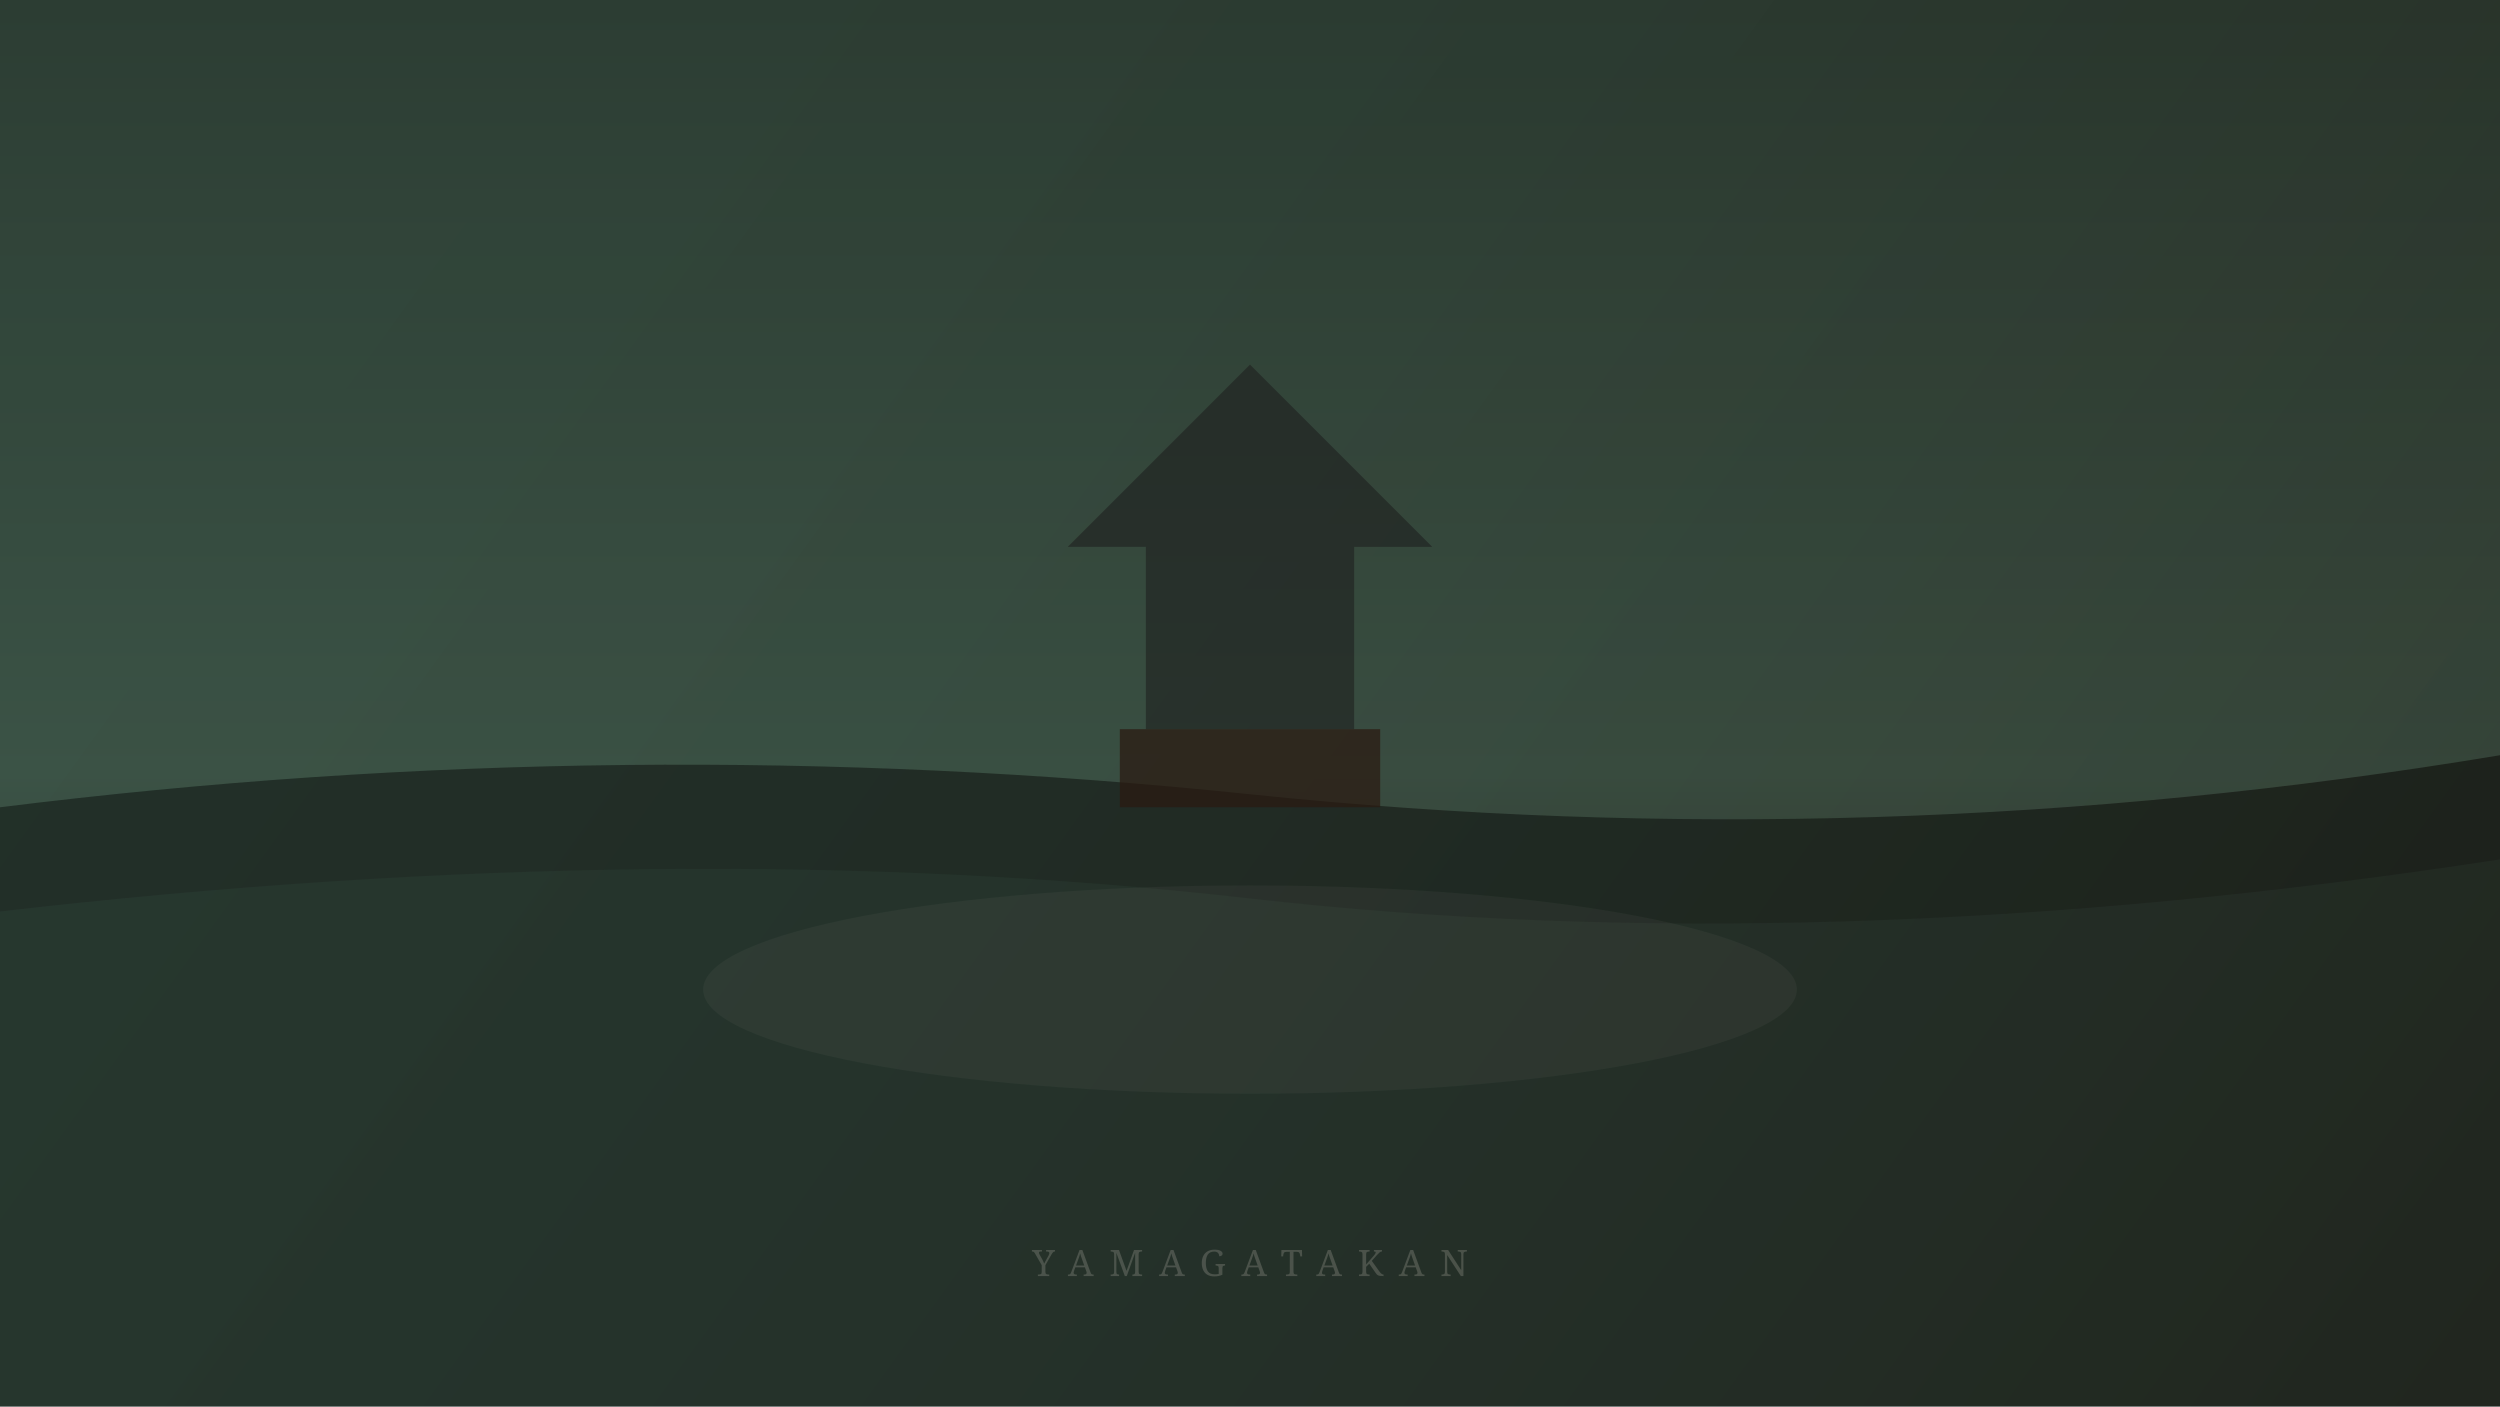
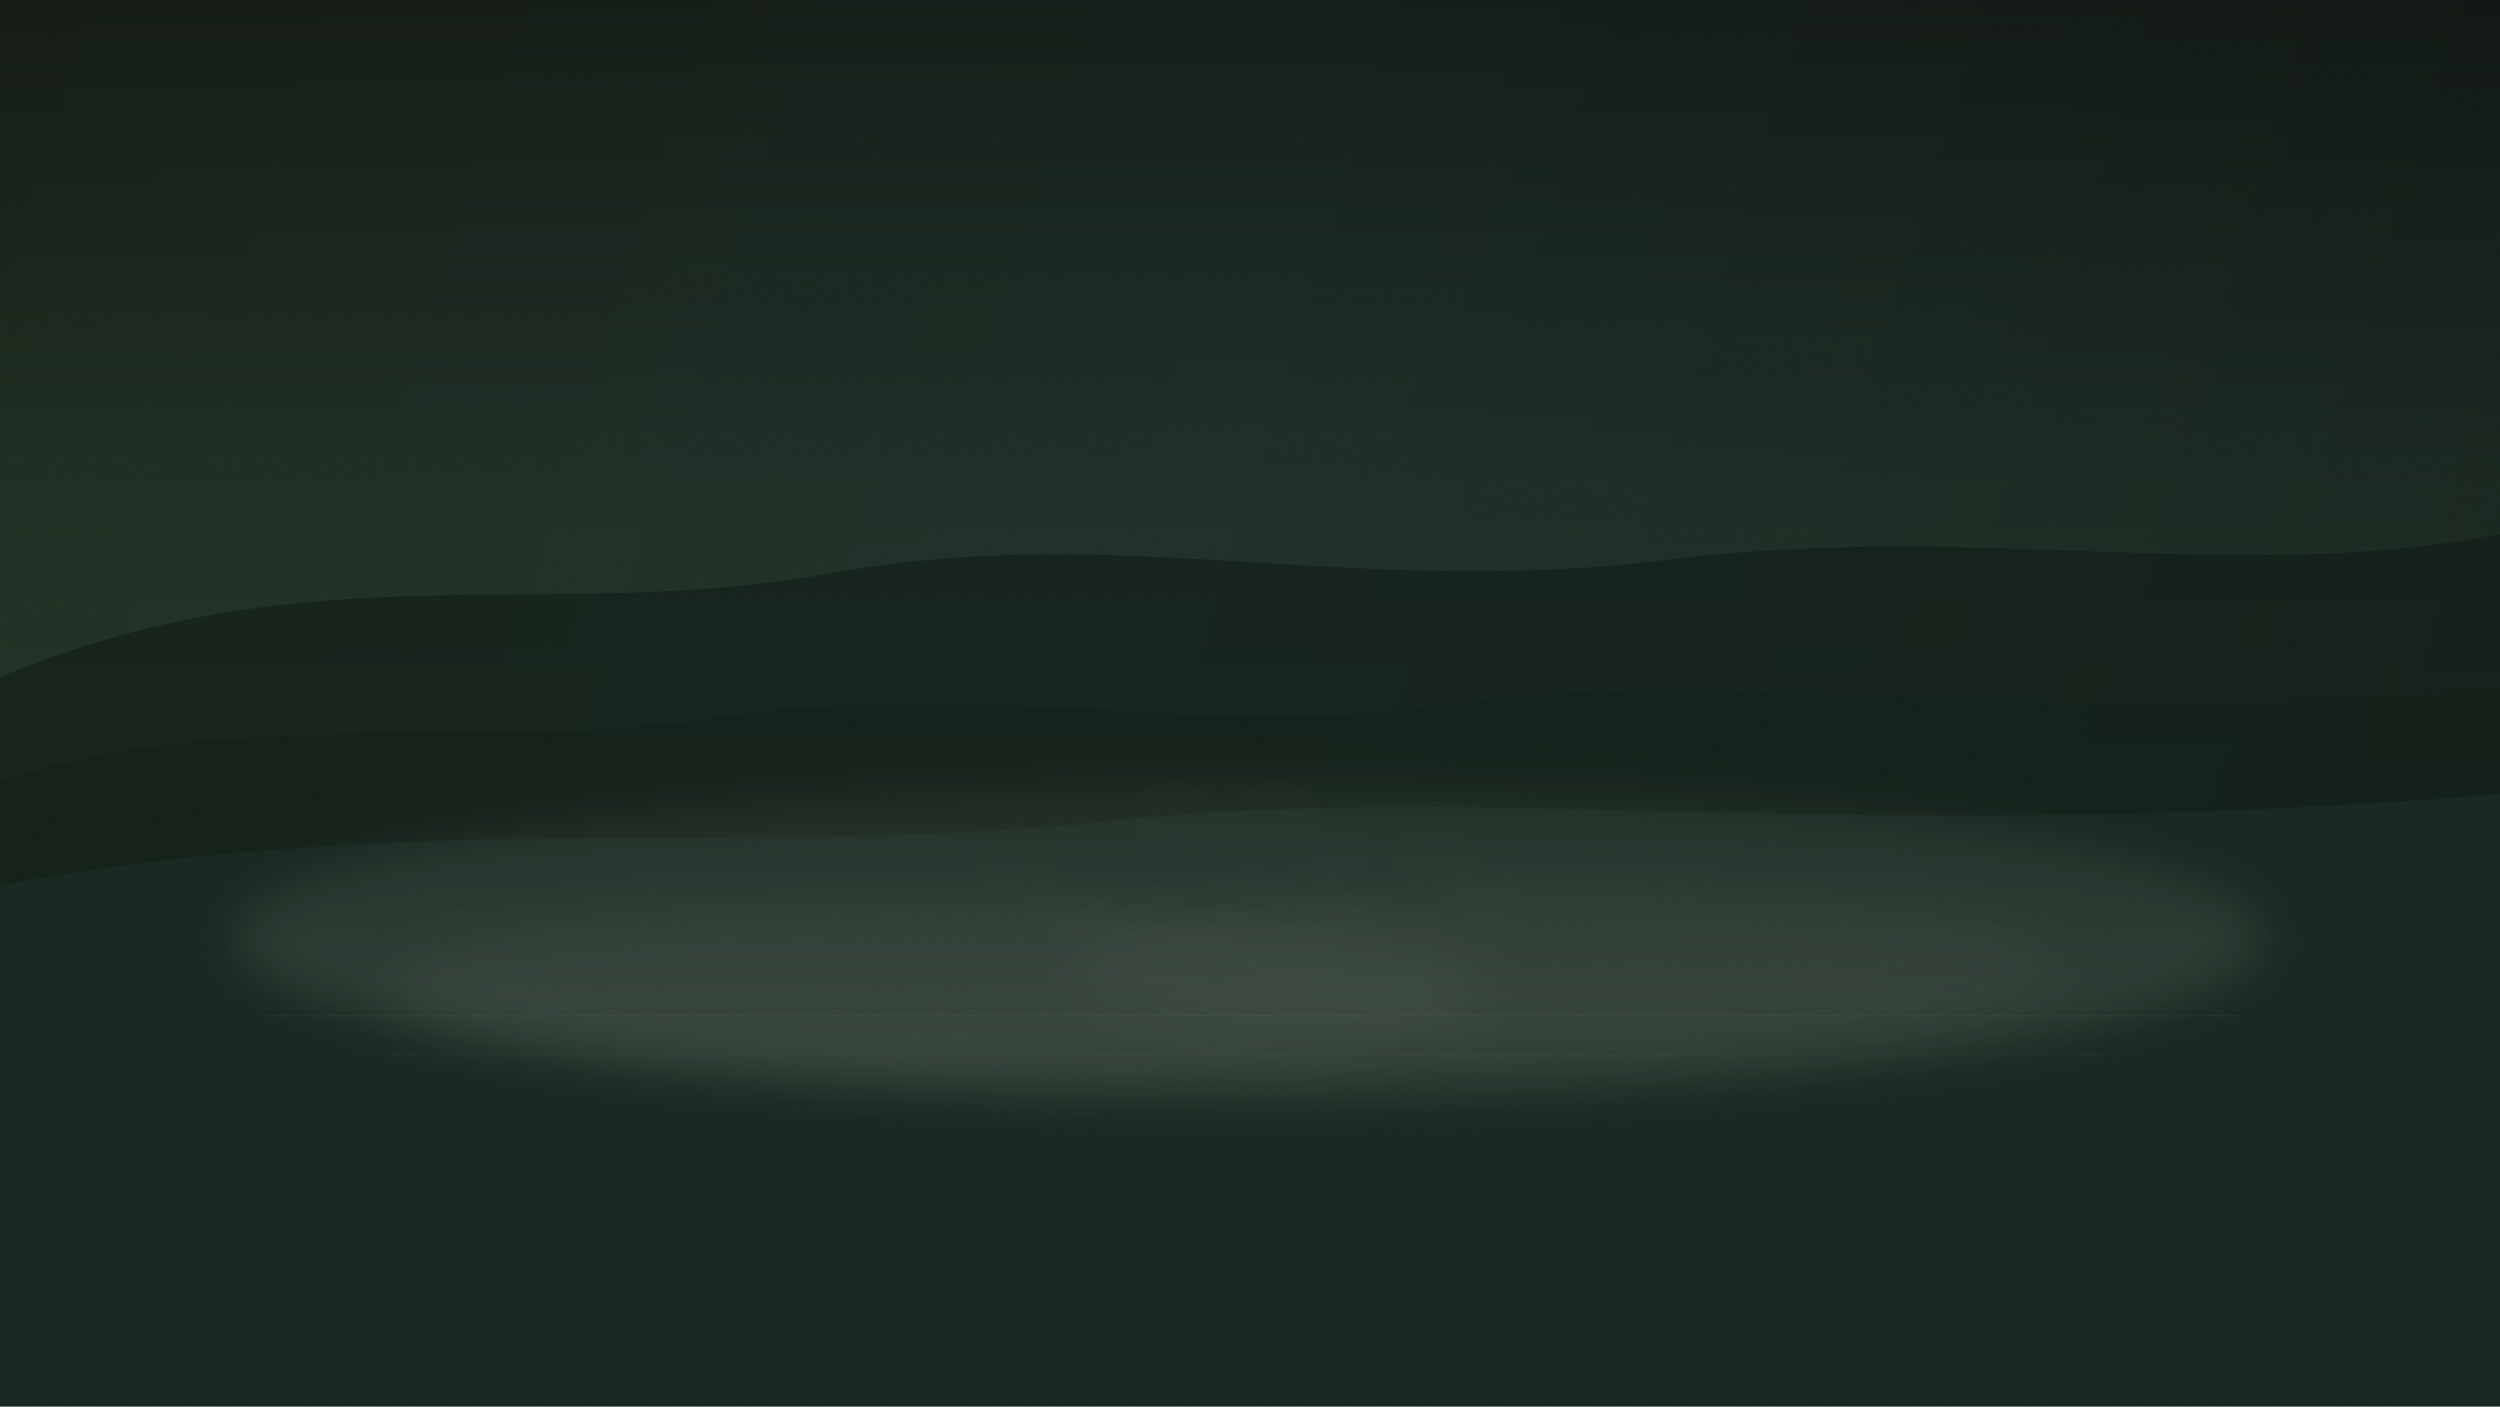
<svg xmlns="http://www.w3.org/2000/svg" width="1920" height="1080" viewBox="0 0 1920 1080" fill="none">
  <defs>
-     <linearGradient id="sky" x1="0" y1="0" x2="0" y2="1">
-       <stop offset="0%" stop-color="#1a2e24" />
-       <stop offset="55%" stop-color="#2a4538" />
-       <stop offset="100%" stop-color="#141414" />
+     <linearGradient id="dawn" x1="960" y1="0" x2="960" y2="1080" gradientUnits="userSpaceOnUse">
+       <stop offset="0%" stop-color="#0a1410" />
+       <stop offset="35%" stop-color="#142820" />
+       <stop offset="65%" stop-color="#1a2e24" />
+       <stop offset="100%" stop-color="#0f1814" />
    </linearGradient>
-     <linearGradient id="mist" x1="0" y1="0.6" x2="1" y2="1">
-       <stop offset="0%" stop-color="#f7f1e3" stop-opacity="0.08" />
-       <stop offset="100%" stop-color="#7a1e1e" stop-opacity="0.12" />
+     <linearGradient id="goldMist" x1="0" y1="0" x2="1920" y2="600" gradientUnits="userSpaceOnUse">
+       <stop offset="0%" stop-color="#b08a3c" stop-opacity="0.06" />
+       <stop offset="50%" stop-color="#f7f1e3" stop-opacity="0.04" />
+       <stop offset="100%" stop-color="#7a1e1e" stop-opacity="0.05" />
    </linearGradient>
+     <linearGradient id="riverMist" x1="960" y1="500" x2="960" y2="900" gradientUnits="userSpaceOnUse">
+       <stop offset="0%" stop-color="#f7f1e3" stop-opacity="0" />
+       <stop offset="40%" stop-color="#f7f1e3" stop-opacity="0.07" />
+       <stop offset="100%" stop-color="#f7f1e3" stop-opacity="0.14" />
+     </linearGradient>
+     <filter id="softBlur" x="-20%" y="-20%" width="140%" height="140%">
+       <feGaussianBlur stdDeviation="18" />
+     </filter>
+     <filter id="grain">
+       <feTurbulence type="fractalNoise" baseFrequency="0.85" numOctaves="4" stitchTiles="stitch" />
+       <feColorMatrix type="saturate" values="0" />
+       <feComponentTransfer>
+         <feFuncA type="linear" slope="0.035" />
+       </feComponentTransfer>
+     </filter>
  </defs>
-   <rect width="1920" height="1080" fill="url(#sky)" />
-   <path d="M0 620 Q480 560 960 610 T1920 580 V1080 H0 Z" fill="#0f1f18" />
-   <path d="M0 700 Q520 640 960 690 T1920 660 V1080 H0 Z" fill="#152820" opacity="0.85" />
-   <rect y="0" width="1920" height="1080" fill="url(#mist)" />
-   <path d="M820 420 L960 280 L1100 420 H1040 V560 H880 V420 Z" fill="#1c1c1c" opacity="0.55" />
-   <path d="M860 560 H1060 V620 H860 Z" fill="#2a1810" opacity="0.7" />
-   <ellipse cx="960" cy="760" rx="420" ry="80" fill="#f7f1e3" opacity="0.04" />
-   <text x="960" y="980" text-anchor="middle" fill="#f7f1e3" opacity="0.18" font-family="serif" font-size="28" letter-spacing="12">YAMAGATAKAN</text>
+   <rect width="1920" height="1080" fill="url(#dawn)" />
+   <rect width="1920" height="1080" fill="url(#goldMist)" />
+   <path d="M0 520 C240 420 420 480 640 440 C860 400 1040 460 1280 430 C1520 400 1720 450 1920 410 L1920 1080 L0 1080 Z" fill="#0c1812" opacity="0.55" />
+   <path d="M0 600 C180 540 360 580 560 550 C760 520 920 570 1120 540 C1320 510 1580 560 1920 530 L1920 1080 L0 1080 Z" fill="#122018" opacity="0.75" />
+   <path d="M0 680 C320 620 580 660 860 630 C1140 600 1420 650 1920 610 L1920 1080 L0 1080 Z" fill="#162820" />
+   <ellipse cx="960" cy="720" rx="780" ry="120" fill="url(#riverMist)" filter="url(#softBlur)" />
+   <ellipse cx="720" cy="760" rx="420" ry="70" fill="#f7f1e3" opacity="0.04" filter="url(#softBlur)" />
+   <ellipse cx="1200" cy="740" rx="380" ry="60" fill="#f7f1e3" opacity="0.035" filter="url(#softBlur)" />
+   <path d="M880 640 Q900 580 920 640 Q940 700 960 640 Q980 580 1000 640 Q1020 700 1040 640" stroke="#f7f1e3" stroke-opacity="0.08" stroke-width="2" fill="none" filter="url(#softBlur)" />
+   <path d="M760 680 Q780 620 800 680 Q820 740 840 680" stroke="#f7f1e3" stroke-opacity="0.05" stroke-width="1.5" fill="none" filter="url(#softBlur)" />
+   <path d="M1080 670 Q1100 610 1120 670 Q1140 730 1160 670" stroke="#f7f1e3" stroke-opacity="0.05" stroke-width="1.5" fill="none" filter="url(#softBlur)" />
+   <line x1="200" y1="780" x2="1720" y2="780" stroke="#f7f1e3" stroke-opacity="0.04" stroke-width="1" />
+   <line x1="280" y1="810" x2="1640" y2="810" stroke="#f7f1e3" stroke-opacity="0.03" stroke-width="1" />
+   <rect width="1920" height="1080" filter="url(#grain)" opacity="0.6" />
</svg>
